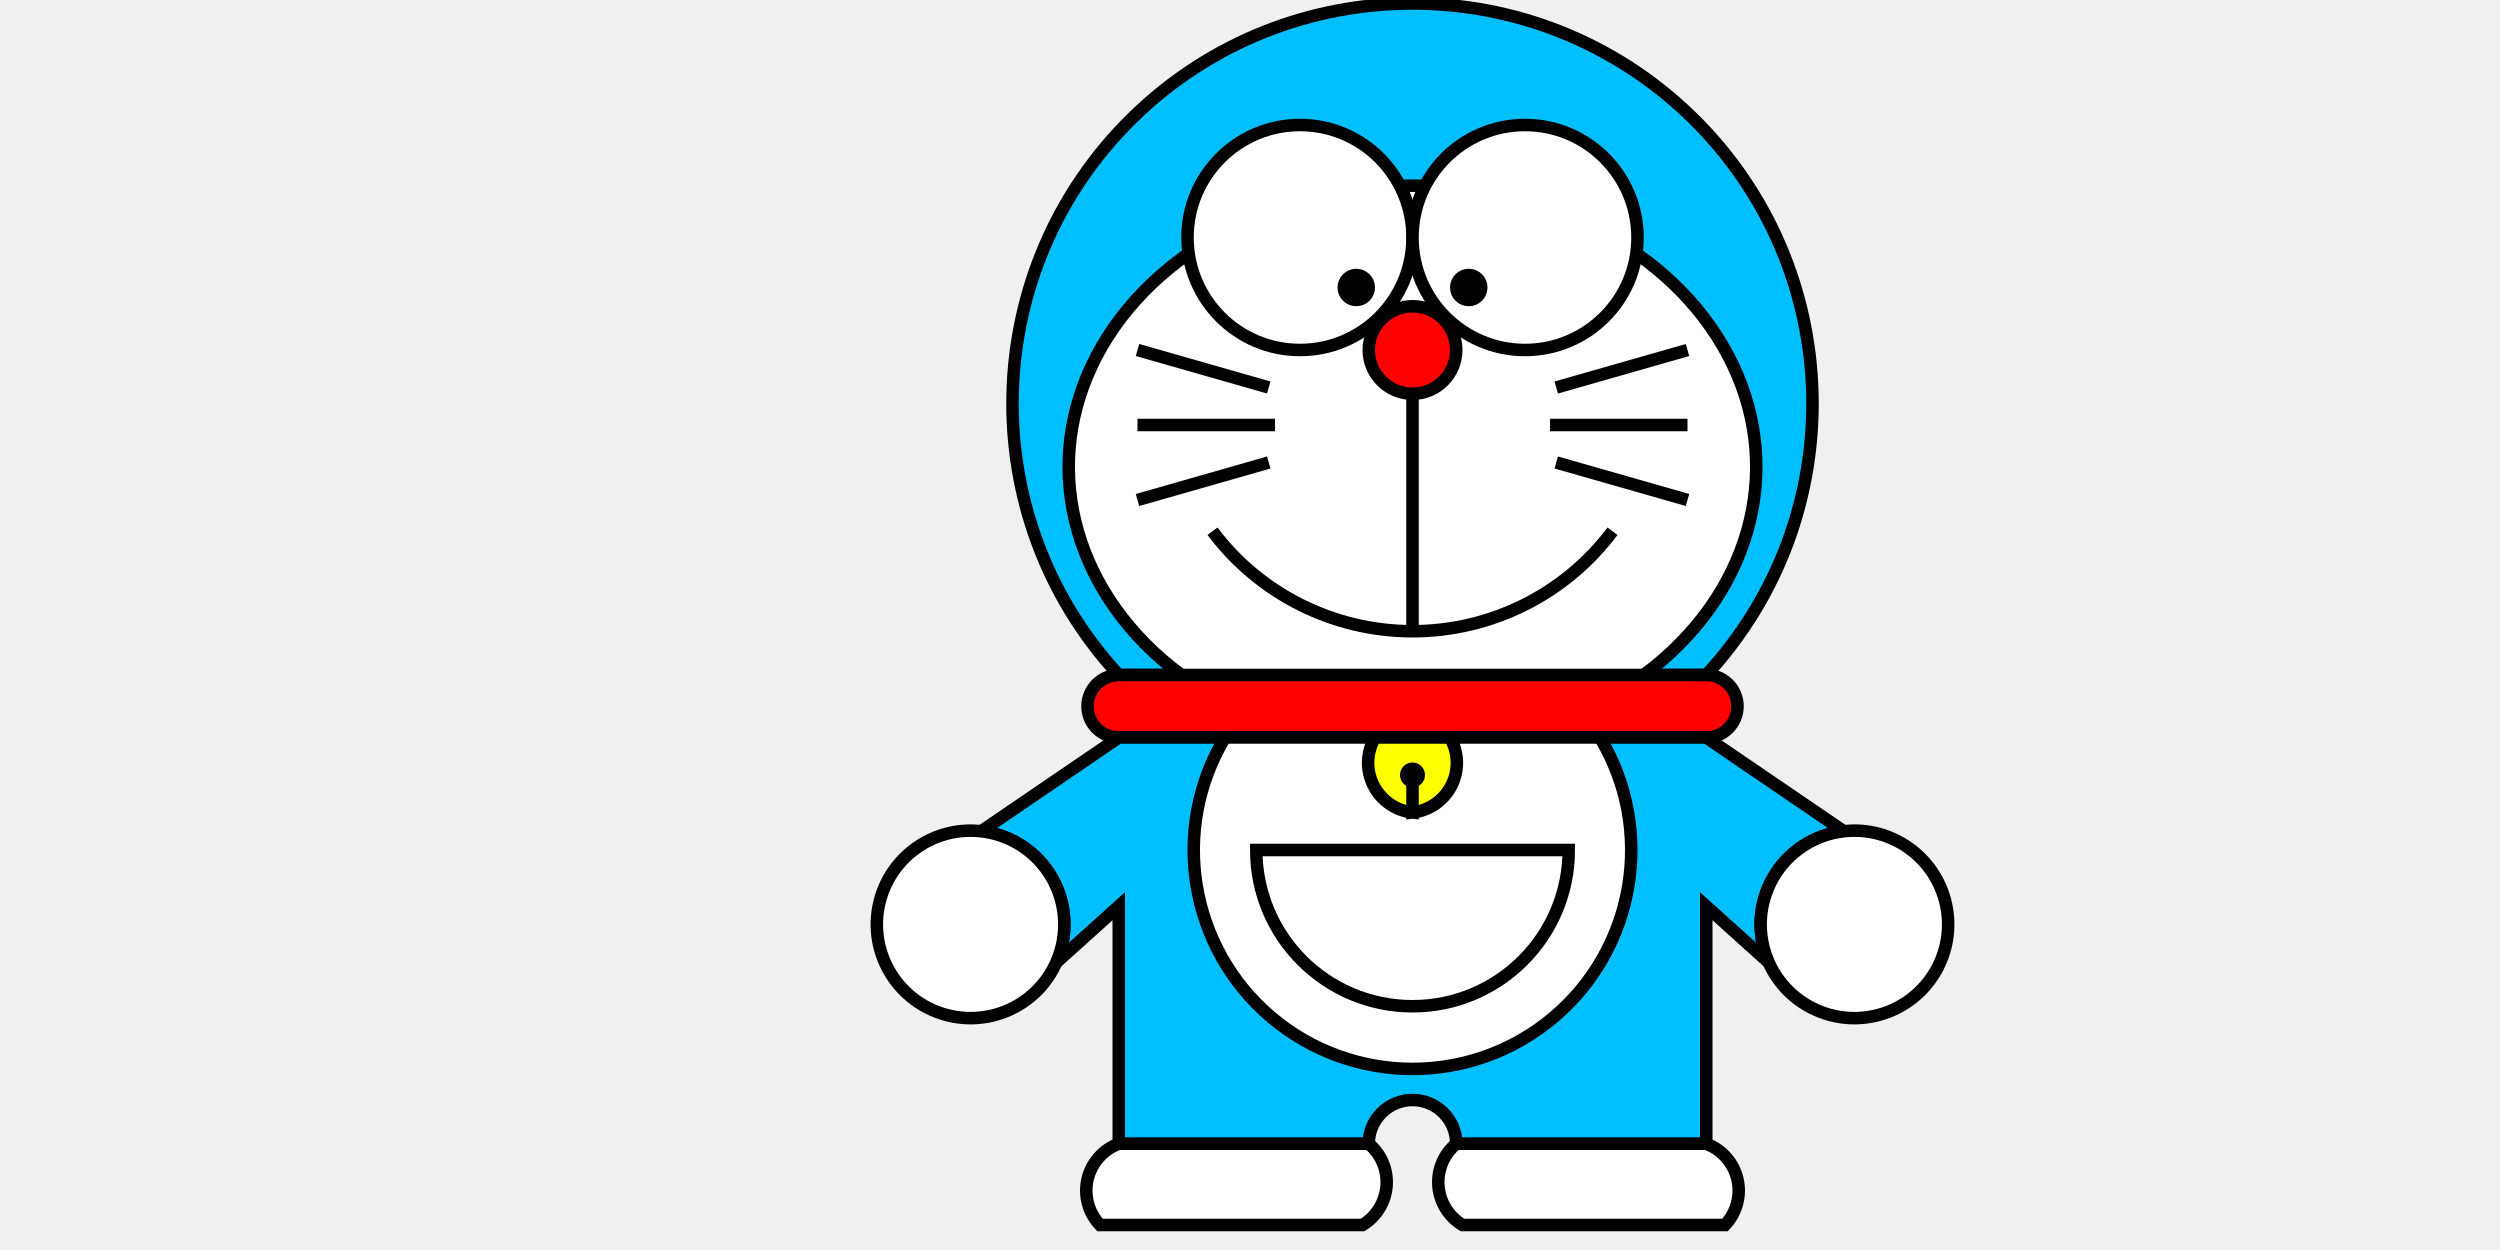
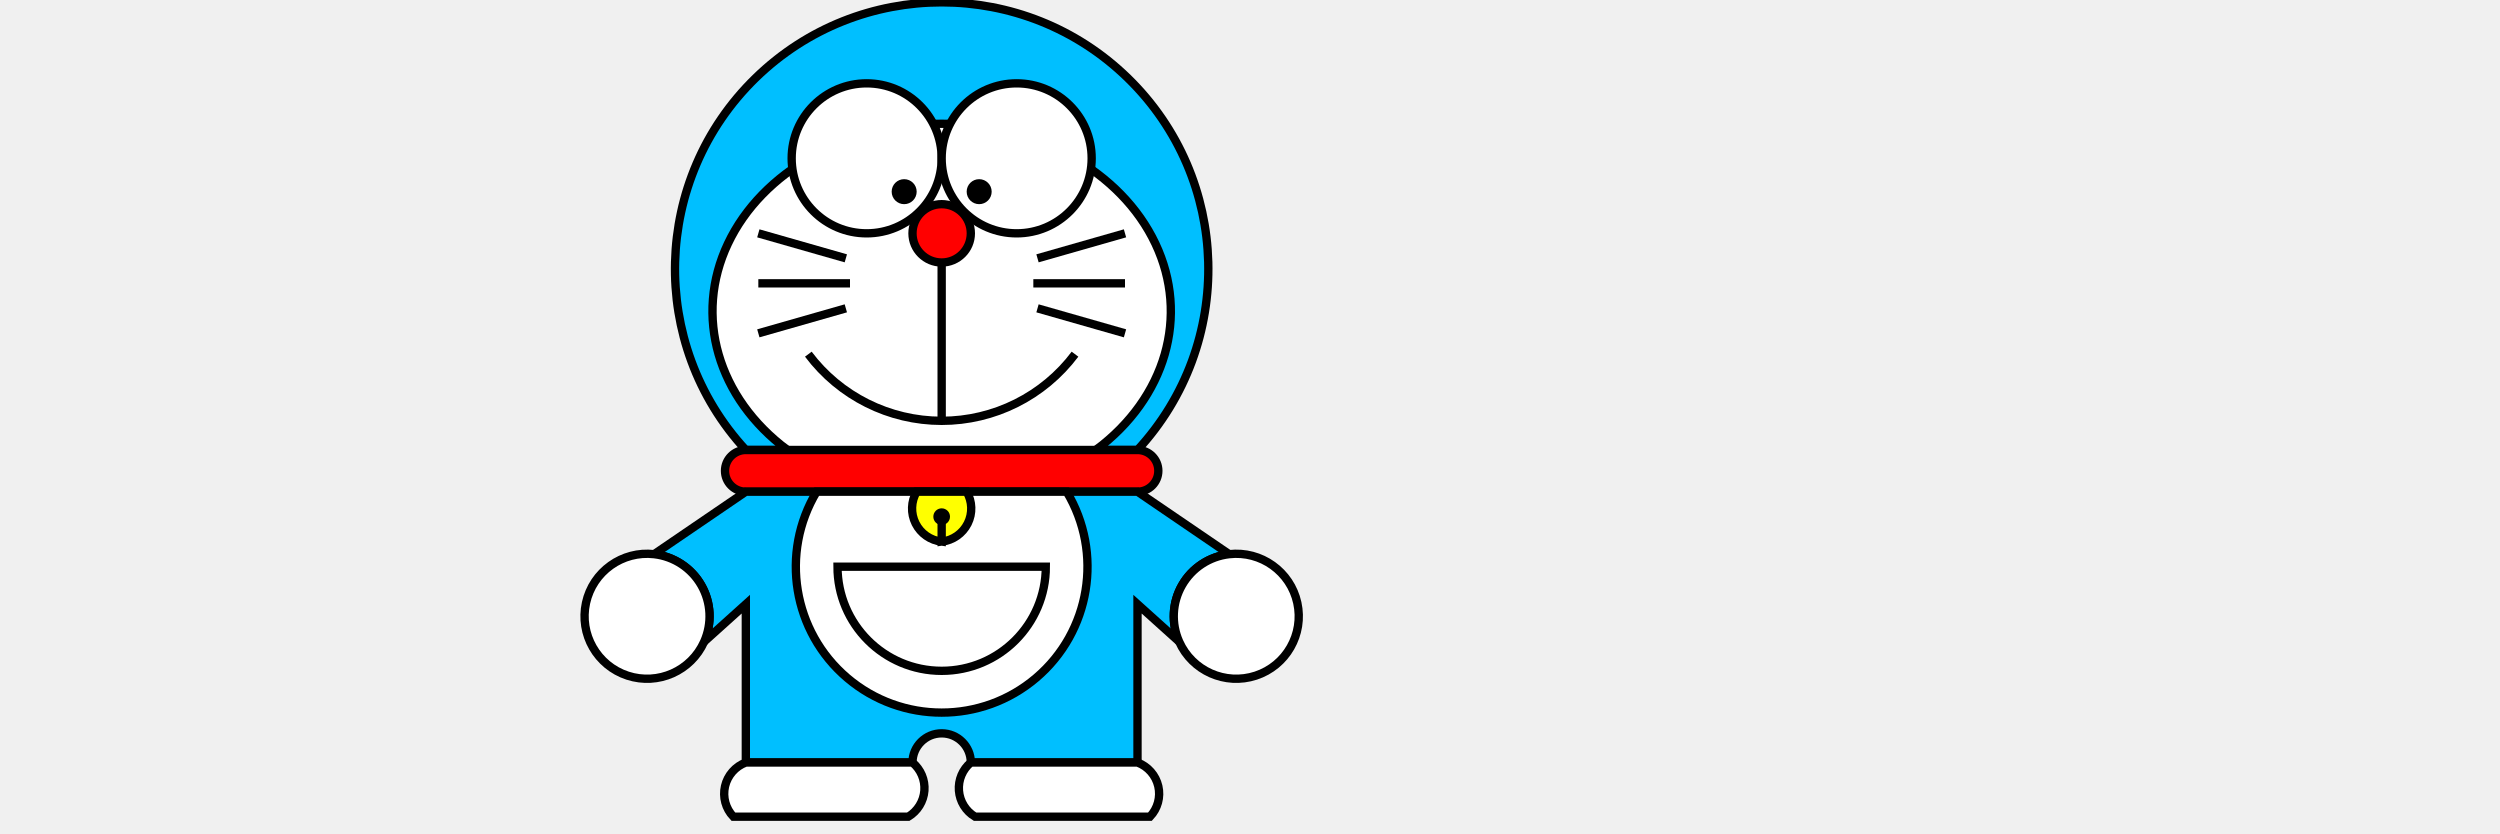
- <svg xmlns="http://www.w3.org/2000/svg" version="1.1" width="400" height="200">
+ <svg xmlns="http://www.w3.org/2000/svg" version="1.1" width="600" height="200">
  <g transform="translate(226,56)">
    <path id="face" d="M -37 52 A 55 45 0 1 1 37 52 Z" style="fill:white;stroke:none" />
    <path id="head" d="M -37 52 A 55 45 0 1 1 37 52                        L 47 52                        A 64 64 0 1 0 -47 52                        Z" style="fill:deepskyblue;stroke:black;stroke-width:2" />
    <circle id="nose" r="7" fill="red" stroke="black" stroke-width="2" />
    <ellipse id="lefteye" cx="-18" cy="-18" rx="18" ry="18" fill="white" stroke="black" stroke-width="2" />
    <circle id="lefteye_center" r="2" cx="-9" cy="-10" fill="black" stroke="black" stroke-width="2" />
    <ellipse id="righteye" cx="18" cy="-18" rx="18" ry="18" fill="white" stroke="black" stroke-width="2" />
    <circle id="righteye_center" r="2" cx="9" cy="-10" fill="black" stroke="black" stroke-width="2" />
    <line id="mouth_top_vert" x1="0" y1="7" x2="0" y2="45" stroke="black" stroke-width="2" />
    <path id="mouth" d="M -32,29 A 40 40 0 0 0 32 29" style="fill:none;stroke:black;stroke-width:2" />
    <path id="moustache_left_top" d="M -44 24 l 21 -6" style="stroke:black;stroke-width:2;fill:none" />
    <path id="moustache_left_mid" d="M -44 12 l 22 0" style="stroke:black;stroke-width:2;fill:none" />
    <path id="moustache_left_btm" d="M -44  0 l 21 6" style="stroke:black;stroke-width:2;fill:none" />
    <path id="moustache_right_top" d="M 44 24 l -21 -6" style="stroke:black;stroke-width:2;fill:none" />
    <path id="moustache_right_mid" d="M 44 12 l -22 0" style="stroke:black;stroke-width:2;fill:none" />
    <path id="moustache_right_btm" d="M 44  0 l -21 6" style="stroke:black;stroke-width:2;fill:none" />
    <path id="head_body_separator" d="M 47 52                                       A 2 2 0 1 1 47 62                                       L -47 62                                       A 2 2 0 0 1 -47 52                                       Z" style="fill:red;stroke:black;stroke-width:2" />
    <path id="body_outline" d="M -47 62 L -69 77 A 15 15 1 0 1 -57 98 L -47 89 L -47 127 L -7 127                                A 2 2 0 1 1 7 127 L 47 127 L 47 89 L 57 98 A 15 15 1 0 1 69 77 L 47 62 Z" style="fill:deepskyblue;stroke:black;stroke-width:2" />
    <path id="body_outline" d="M -30 62 A 35 35 1 1 0 30 62 Z" style="fill:white;stroke:black;stroke-width:2" />
    <path id="pocket" d="M -25 80 A 25 25 1 0 0 25 80 Z" style="fill:none;stroke:black;stroke-width:2" />
    <g id="ring">
      <path id="ring_outline" d="M -6 62 A 8 8 0 0 0 0 74 L 0 68 L 0 74 A 8 8 0 0 0 6 62 Z" style="fill:yellow;stroke:black;stroke-width:2;" />
      <circle id="ring_center" r="2" cx="0" cy="68" style="fill:black;stroke:none" />
    </g>
    <path id="left_hand" d="M -69 77 A 15 15 1 0 1 -57 98 A 15 15 1 1 1 -69 77" style="fill:white;stroke:black;stroke-width:2" />
    <path id="left_foot" d="M -8 140 A 8 8 0 0 0 -7 127 L -47 127 A 8 8 0 0 0 -50 140 Z" style="fill:white;stroke:black;stroke-width:2" />
    <path id="right_hand" d="M 69 77 A 15 15 1 0 0 57 98 A 15 15 1 1 0 69 77" style="fill:white;stroke:black;stroke-width:2" />
    <path id="right_foot" d="M 8 140 A 8 8 0 0 1 7 127 L 47 127 A 8 8 0 0 1 50 140 Z" style="fill:white;stroke:black;stroke-width:2" />
  </g>
</svg>
